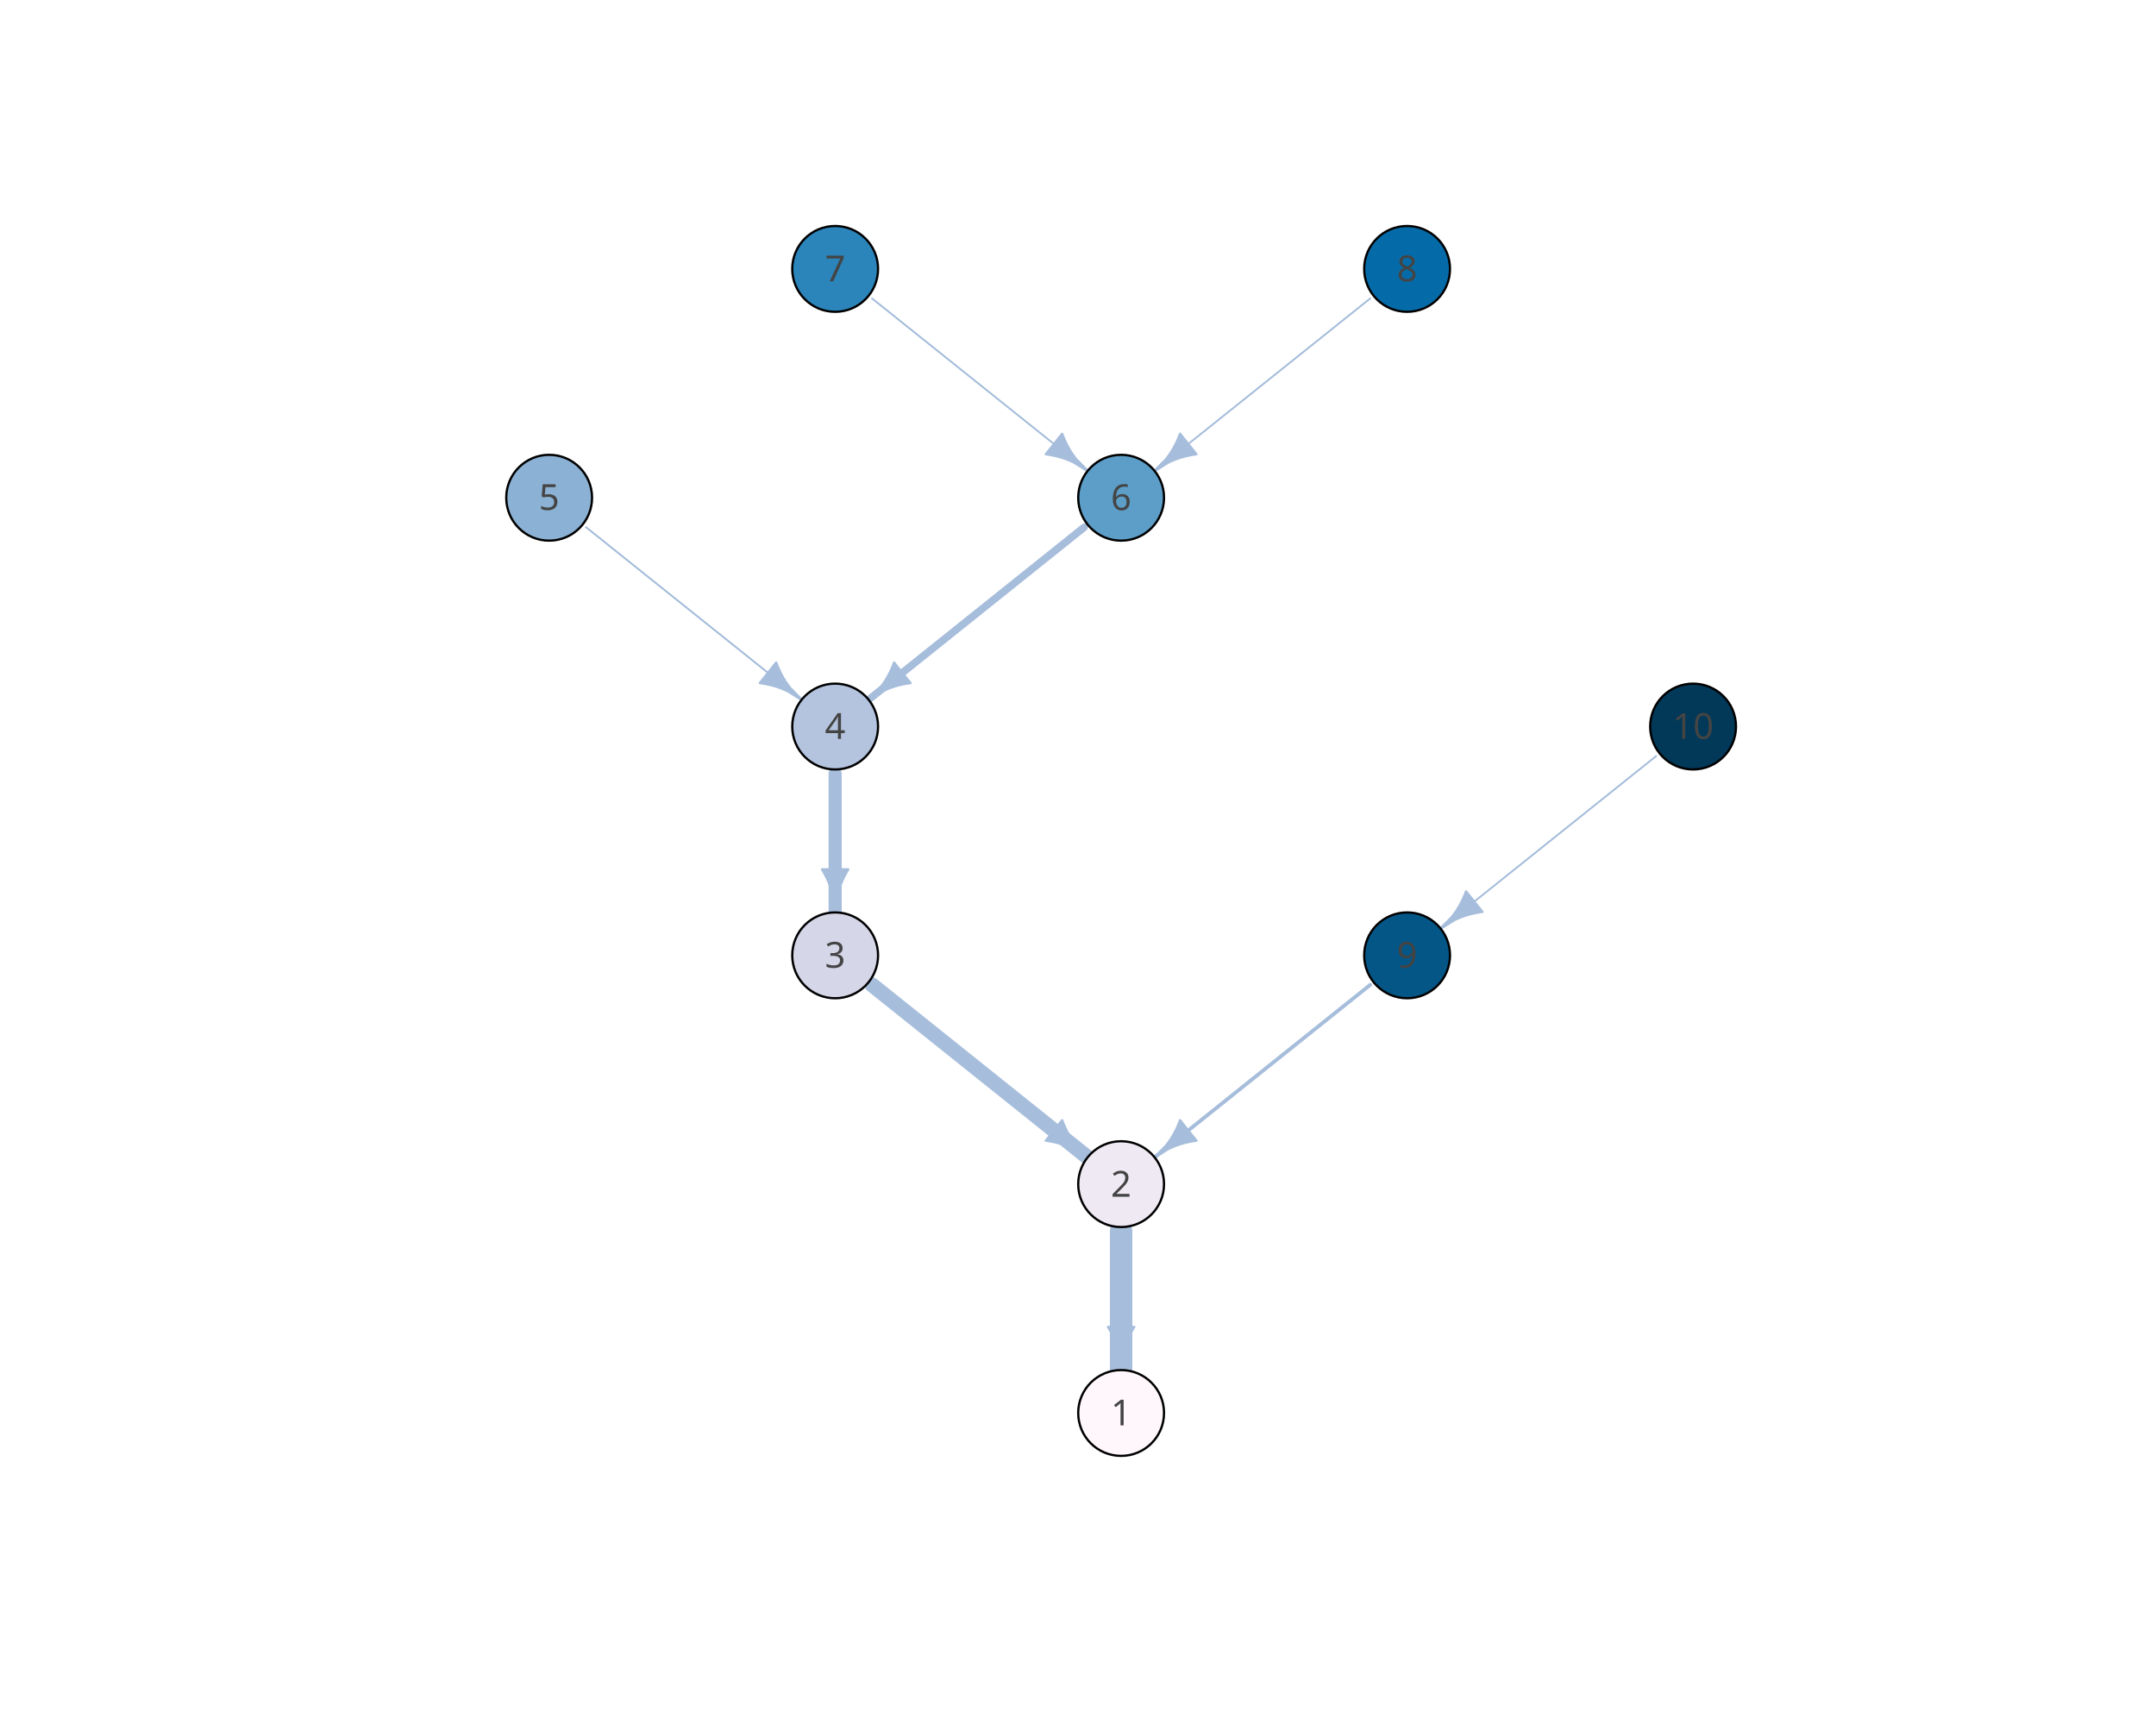
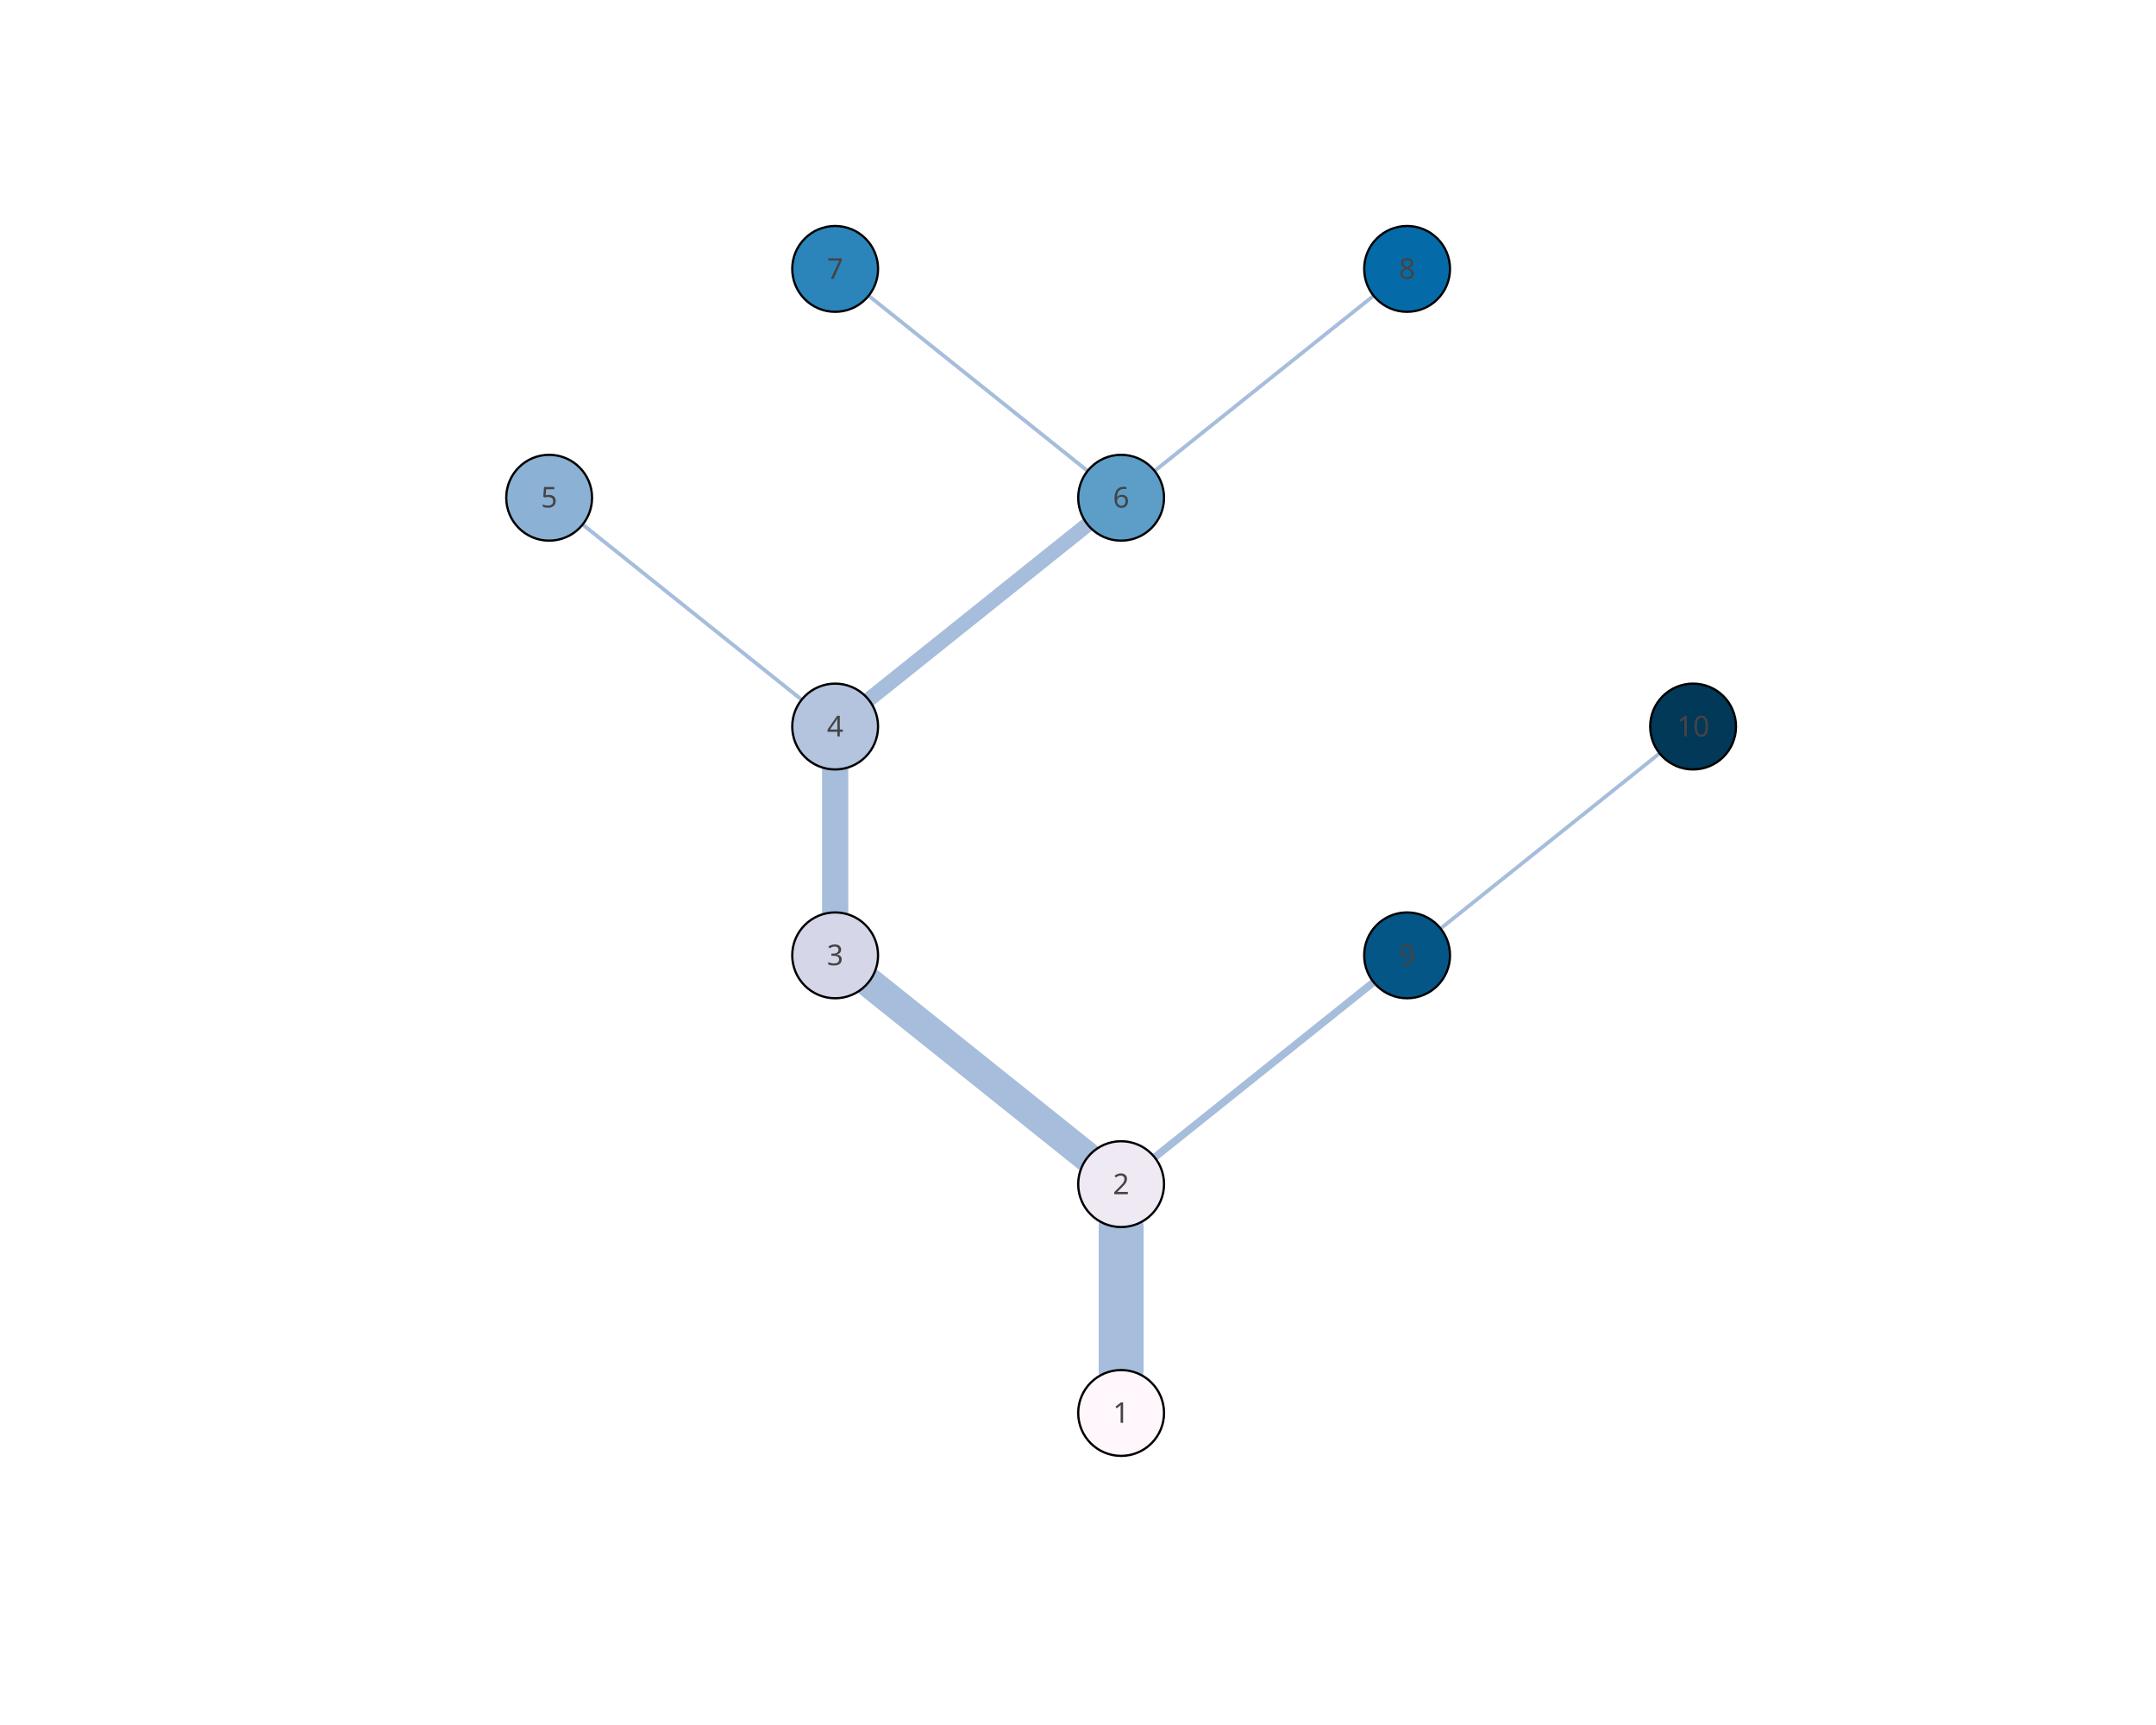
<svg xmlns="http://www.w3.org/2000/svg" class="svglite" data-engine-version="2.0" width="720.00pt" height="576.00pt" viewBox="0 0 720.00 576.00">
  <defs>
    <style type="text/css">
    .svglite line, .svglite polyline, .svglite polygon, .svglite path, .svglite rect, .svglite circle {
      fill: none;
      stroke: #000000;
      stroke-linecap: round;
      stroke-linejoin: round;
      stroke-miterlimit: 10.00;
    }
  </style>
  </defs>
  <rect width="100%" height="100%" style="stroke: none; fill: #FFFFFF;" />
  <defs>
    <clipPath id="cpMC4wMHw3MjAuMDB8MC4wMHw1NzYuMDA=">
      <rect x="0.00" y="0.00" width="720.00" height="576.00" />
    </clipPath>
  </defs>
  <g clip-path="url(#cpMC4wMHw3MjAuMDB8MC4wMHw1NzYuMDA=)">
</g>
  <defs>
    <clipPath id="cpNTkuMDR8Njg5Ljc2fDU5LjA0fDUwMi41Ng==">
      <rect x="59.04" y="59.04" width="630.72" height="443.52" />
    </clipPath>
  </defs>
  <g clip-path="url(#cpNTkuMDR8Njg5Ljc2fDU5LjA0fDUwMi41Ng==)">
-     <line x1="374.40" y1="411.17" x2="374.40" y2="457.48" style="stroke-width: 7.50; stroke: #A6BDDB;" />
-     <line x1="291.21" y1="328.85" x2="363.21" y2="386.46" style="stroke-width: 5.00; stroke: #A6BDDB;" />
-     <line x1="278.90" y1="258.36" x2="278.90" y2="304.68" style="stroke-width: 4.38; stroke: #A6BDDB;" />
-     <line x1="195.70" y1="176.04" x2="267.71" y2="233.65" style="stroke-width: 0.62; stroke: #A6BDDB;" />
-     <line x1="362.09" y1="176.04" x2="290.08" y2="233.65" style="stroke-width: 2.50; stroke: #A6BDDB;" />
-     <line x1="291.21" y1="99.64" x2="363.21" y2="157.25" style="stroke-width: 0.62; stroke: #A6BDDB;" />
-     <line x1="457.59" y1="99.64" x2="385.59" y2="157.25" style="stroke-width: 0.62; stroke: #A6BDDB;" />
-     <line x1="457.59" y1="328.85" x2="385.59" y2="386.46" style="stroke-width: 1.25; stroke: #A6BDDB;" />
-     <line x1="553.10" y1="252.45" x2="481.09" y2="310.05" style="stroke-width: 0.62; stroke: #A6BDDB;" />
-     <polygon points="370.01,443.08 370.63,444.15 371.24,445.31 371.86,446.60 372.48,448.06 373.09,449.79 373.71,452.04 374.33,457.48 374.47,457.48 375.09,452.04 375.71,449.79 376.32,448.06 376.94,446.60 377.56,445.31 378.17,444.15 378.79,443.08 " style="stroke-width: 0.75; stroke: #A6BDDB; fill: #A6BDDB;" />
-     <polygon points="349.23,380.89 350.45,381.07 351.74,381.32 353.13,381.64 354.65,382.07 356.39,382.67 358.53,383.59 363.17,386.51 363.26,386.40 359.39,382.52 358.02,380.63 357.05,379.06 356.30,377.67 355.68,376.39 355.16,375.18 354.71,374.03 " style="stroke-width: 0.75; stroke: #A6BDDB; fill: #A6BDDB;" />
-     <polygon points="274.50,290.28 275.12,291.34 275.74,292.51 276.36,293.79 276.97,295.25 277.59,296.98 278.21,299.23 278.82,304.68 278.97,304.68 279.59,299.23 280.20,296.98 280.82,295.25 281.44,293.79 282.05,292.51 282.67,291.34 283.29,290.28 " style="stroke-width: 0.75; stroke: #A6BDDB; fill: #A6BDDB;" />
-     <polygon points="253.72,228.08 254.94,228.27 256.23,228.51 257.62,228.83 259.15,229.26 260.88,229.86 263.03,230.79 267.66,233.71 267.75,233.59 263.89,229.71 262.52,227.82 261.55,226.26 260.80,224.87 260.18,223.58 259.66,222.37 259.21,221.22 " style="stroke-width: 0.75; stroke: #A6BDDB; fill: #A6BDDB;" />
-     <polygon points="298.58,221.22 298.13,222.37 297.61,223.58 297.00,224.87 296.24,226.26 295.28,227.82 293.90,229.71 290.04,233.59 290.13,233.71 294.76,230.79 296.91,229.86 298.65,229.26 300.17,228.83 301.56,228.51 302.85,228.27 304.07,228.08 " style="stroke-width: 0.75; stroke: #A6BDDB; fill: #A6BDDB;" />
-     <polygon points="349.23,151.68 350.45,151.87 351.74,152.11 353.13,152.43 354.65,152.86 356.39,153.46 358.53,154.38 363.17,157.30 363.26,157.19 359.39,153.31 358.02,151.42 357.05,149.86 356.30,148.46 355.68,147.18 355.16,145.97 354.71,144.82 " style="stroke-width: 0.75; stroke: #A6BDDB; fill: #A6BDDB;" />
-     <polygon points="394.09,144.82 393.64,145.97 393.12,147.18 392.50,148.46 391.75,149.86 390.78,151.42 389.41,153.31 385.54,157.19 385.63,157.30 390.27,154.38 392.41,153.46 394.15,152.86 395.67,152.43 397.06,152.11 398.35,151.87 399.57,151.68 " style="stroke-width: 0.75; stroke: #A6BDDB; fill: #A6BDDB;" />
-     <polygon points="394.09,374.03 393.64,375.18 393.12,376.39 392.50,377.67 391.75,379.06 390.78,380.63 389.41,382.52 385.54,386.40 385.63,386.51 390.27,383.59 392.41,382.67 394.15,382.07 395.67,381.64 397.06,381.32 398.35,381.07 399.57,380.89 " style="stroke-width: 0.75; stroke: #A6BDDB; fill: #A6BDDB;" />
-     <polygon points="489.59,297.63 489.14,298.78 488.62,299.98 488.00,301.27 487.25,302.66 486.28,304.22 484.91,306.11 481.05,310.00 481.14,310.11 485.77,307.19 487.92,306.26 489.65,305.67 491.18,305.24 492.57,304.92 493.86,304.67 495.08,304.49 " style="stroke-width: 0.75; stroke: #A6BDDB; fill: #A6BDDB;" />
+     <line x1="374.40" y1="409.73" x2="374.40" y2="457.48" style="stroke-width: 15.00; stroke: #A6BDDB;" />
+     <line x1="290.08" y1="327.95" x2="363.21" y2="386.46" style="stroke-width: 10.00; stroke: #A6BDDB;" />
+     <line x1="278.90" y1="256.92" x2="278.90" y2="304.68" style="stroke-width: 8.75; stroke: #A6BDDB;" />
+     <line x1="194.58" y1="175.14" x2="267.71" y2="233.65" style="stroke-width: 1.25; stroke: #A6BDDB;" />
+     <line x1="363.21" y1="175.14" x2="290.08" y2="233.65" style="stroke-width: 5.00; stroke: #A6BDDB;" />
+     <line x1="290.08" y1="98.74" x2="363.21" y2="157.25" style="stroke-width: 1.25; stroke: #A6BDDB;" />
+     <line x1="458.72" y1="98.74" x2="385.59" y2="157.25" style="stroke-width: 1.25; stroke: #A6BDDB;" />
+     <line x1="458.72" y1="327.95" x2="385.59" y2="386.46" style="stroke-width: 2.50; stroke: #A6BDDB;" />
+     <line x1="554.22" y1="251.55" x2="481.09" y2="310.05" style="stroke-width: 1.25; stroke: #A6BDDB;" />
    <circle cx="374.40" cy="471.81" r="14.33" style="stroke-width: 0.75; fill: #FFF7FB;" />
    <circle cx="374.40" cy="395.40" r="14.33" style="stroke-width: 0.75; fill: #EEE9F3;" />
    <circle cx="278.90" cy="319.00" r="14.33" style="stroke-width: 0.75; fill: #D6D6E9;" />
    <circle cx="278.90" cy="242.60" r="14.33" style="stroke-width: 0.75; fill: #B4C4DF;" />
    <circle cx="183.39" cy="166.20" r="14.33" style="stroke-width: 0.75; fill: #8BB2D4;" />
    <circle cx="374.40" cy="166.20" r="14.33" style="stroke-width: 0.75; fill: #5C9EC8;" />
    <circle cx="278.90" cy="89.79" r="14.33" style="stroke-width: 0.75; fill: #2B85BB;" />
    <circle cx="469.90" cy="89.79" r="14.33" style="stroke-width: 0.75; fill: #056BA8;" />
    <circle cx="469.90" cy="319.00" r="14.33" style="stroke-width: 0.75; fill: #045687;" />
    <circle cx="565.41" cy="242.60" r="14.33" style="stroke-width: 0.75; fill: #023858;" />
  </g>
  <g clip-path="url(#cpMC4wMHw3MjAuMDB8MC4wMHw1NzYuMDA=)">
-     <text x="374.40" y="475.94" text-anchor="middle" style="font-size: 12.00px; fill: #444444; font-family: sans;" textLength="6.67px" lengthAdjust="spacingAndGlyphs">1</text>
-     <text x="374.40" y="399.60" text-anchor="middle" style="font-size: 12.00px; fill: #444444; font-family: sans;" textLength="6.67px" lengthAdjust="spacingAndGlyphs">2</text>
-     <text x="278.90" y="323.13" text-anchor="middle" style="font-size: 12.00px; fill: #444444; font-family: sans;" textLength="6.67px" lengthAdjust="spacingAndGlyphs">3</text>
-     <text x="278.90" y="246.73" text-anchor="middle" style="font-size: 12.00px; fill: #444444; font-family: sans;" textLength="6.67px" lengthAdjust="spacingAndGlyphs">4</text>
-     <text x="183.39" y="170.27" text-anchor="middle" style="font-size: 12.00px; fill: #444444; font-family: sans;" textLength="6.67px" lengthAdjust="spacingAndGlyphs">5</text>
-     <text x="374.40" y="170.33" text-anchor="middle" style="font-size: 12.00px; fill: #444444; font-family: sans;" textLength="6.67px" lengthAdjust="spacingAndGlyphs">6</text>
-     <text x="278.90" y="93.92" text-anchor="middle" style="font-size: 12.00px; fill: #444444; font-family: sans;" textLength="6.67px" lengthAdjust="spacingAndGlyphs">7</text>
-     <text x="469.90" y="93.93" text-anchor="middle" style="font-size: 12.00px; fill: #444444; font-family: sans;" textLength="6.67px" lengthAdjust="spacingAndGlyphs">8</text>
-     <text x="469.90" y="323.13" text-anchor="middle" style="font-size: 12.00px; fill: #444444; font-family: sans;" textLength="6.67px" lengthAdjust="spacingAndGlyphs">9</text>
-     <text x="565.41" y="246.73" text-anchor="middle" style="font-size: 12.00px; fill: #444444; font-family: sans;" textLength="13.35px" lengthAdjust="spacingAndGlyphs">10</text>
+     <text x="374.40" y="475.11" text-anchor="middle" style="font-size: 9.60px; fill: #444444; font-family: sans;" textLength="5.34px" lengthAdjust="spacingAndGlyphs">1</text>
+     <text x="374.40" y="398.76" text-anchor="middle" style="font-size: 9.60px; fill: #444444; font-family: sans;" textLength="5.34px" lengthAdjust="spacingAndGlyphs">2</text>
+     <text x="278.90" y="322.31" text-anchor="middle" style="font-size: 9.60px; fill: #444444; font-family: sans;" textLength="5.34px" lengthAdjust="spacingAndGlyphs">3</text>
+     <text x="278.90" y="245.90" text-anchor="middle" style="font-size: 9.60px; fill: #444444; font-family: sans;" textLength="5.34px" lengthAdjust="spacingAndGlyphs">4</text>
+     <text x="183.39" y="169.45" text-anchor="middle" style="font-size: 9.60px; fill: #444444; font-family: sans;" textLength="5.34px" lengthAdjust="spacingAndGlyphs">5</text>
+     <text x="374.40" y="169.50" text-anchor="middle" style="font-size: 9.60px; fill: #444444; font-family: sans;" textLength="5.34px" lengthAdjust="spacingAndGlyphs">6</text>
+     <text x="278.90" y="93.10" text-anchor="middle" style="font-size: 9.60px; fill: #444444; font-family: sans;" textLength="5.34px" lengthAdjust="spacingAndGlyphs">7</text>
+     <text x="469.90" y="93.10" text-anchor="middle" style="font-size: 9.60px; fill: #444444; font-family: sans;" textLength="5.34px" lengthAdjust="spacingAndGlyphs">8</text>
+     <text x="469.90" y="322.31" text-anchor="middle" style="font-size: 9.60px; fill: #444444; font-family: sans;" textLength="5.34px" lengthAdjust="spacingAndGlyphs">9</text>
+     <text x="565.41" y="245.90" text-anchor="middle" style="font-size: 9.60px; fill: #444444; font-family: sans;" textLength="10.68px" lengthAdjust="spacingAndGlyphs">10</text>
  </g>
</svg>
